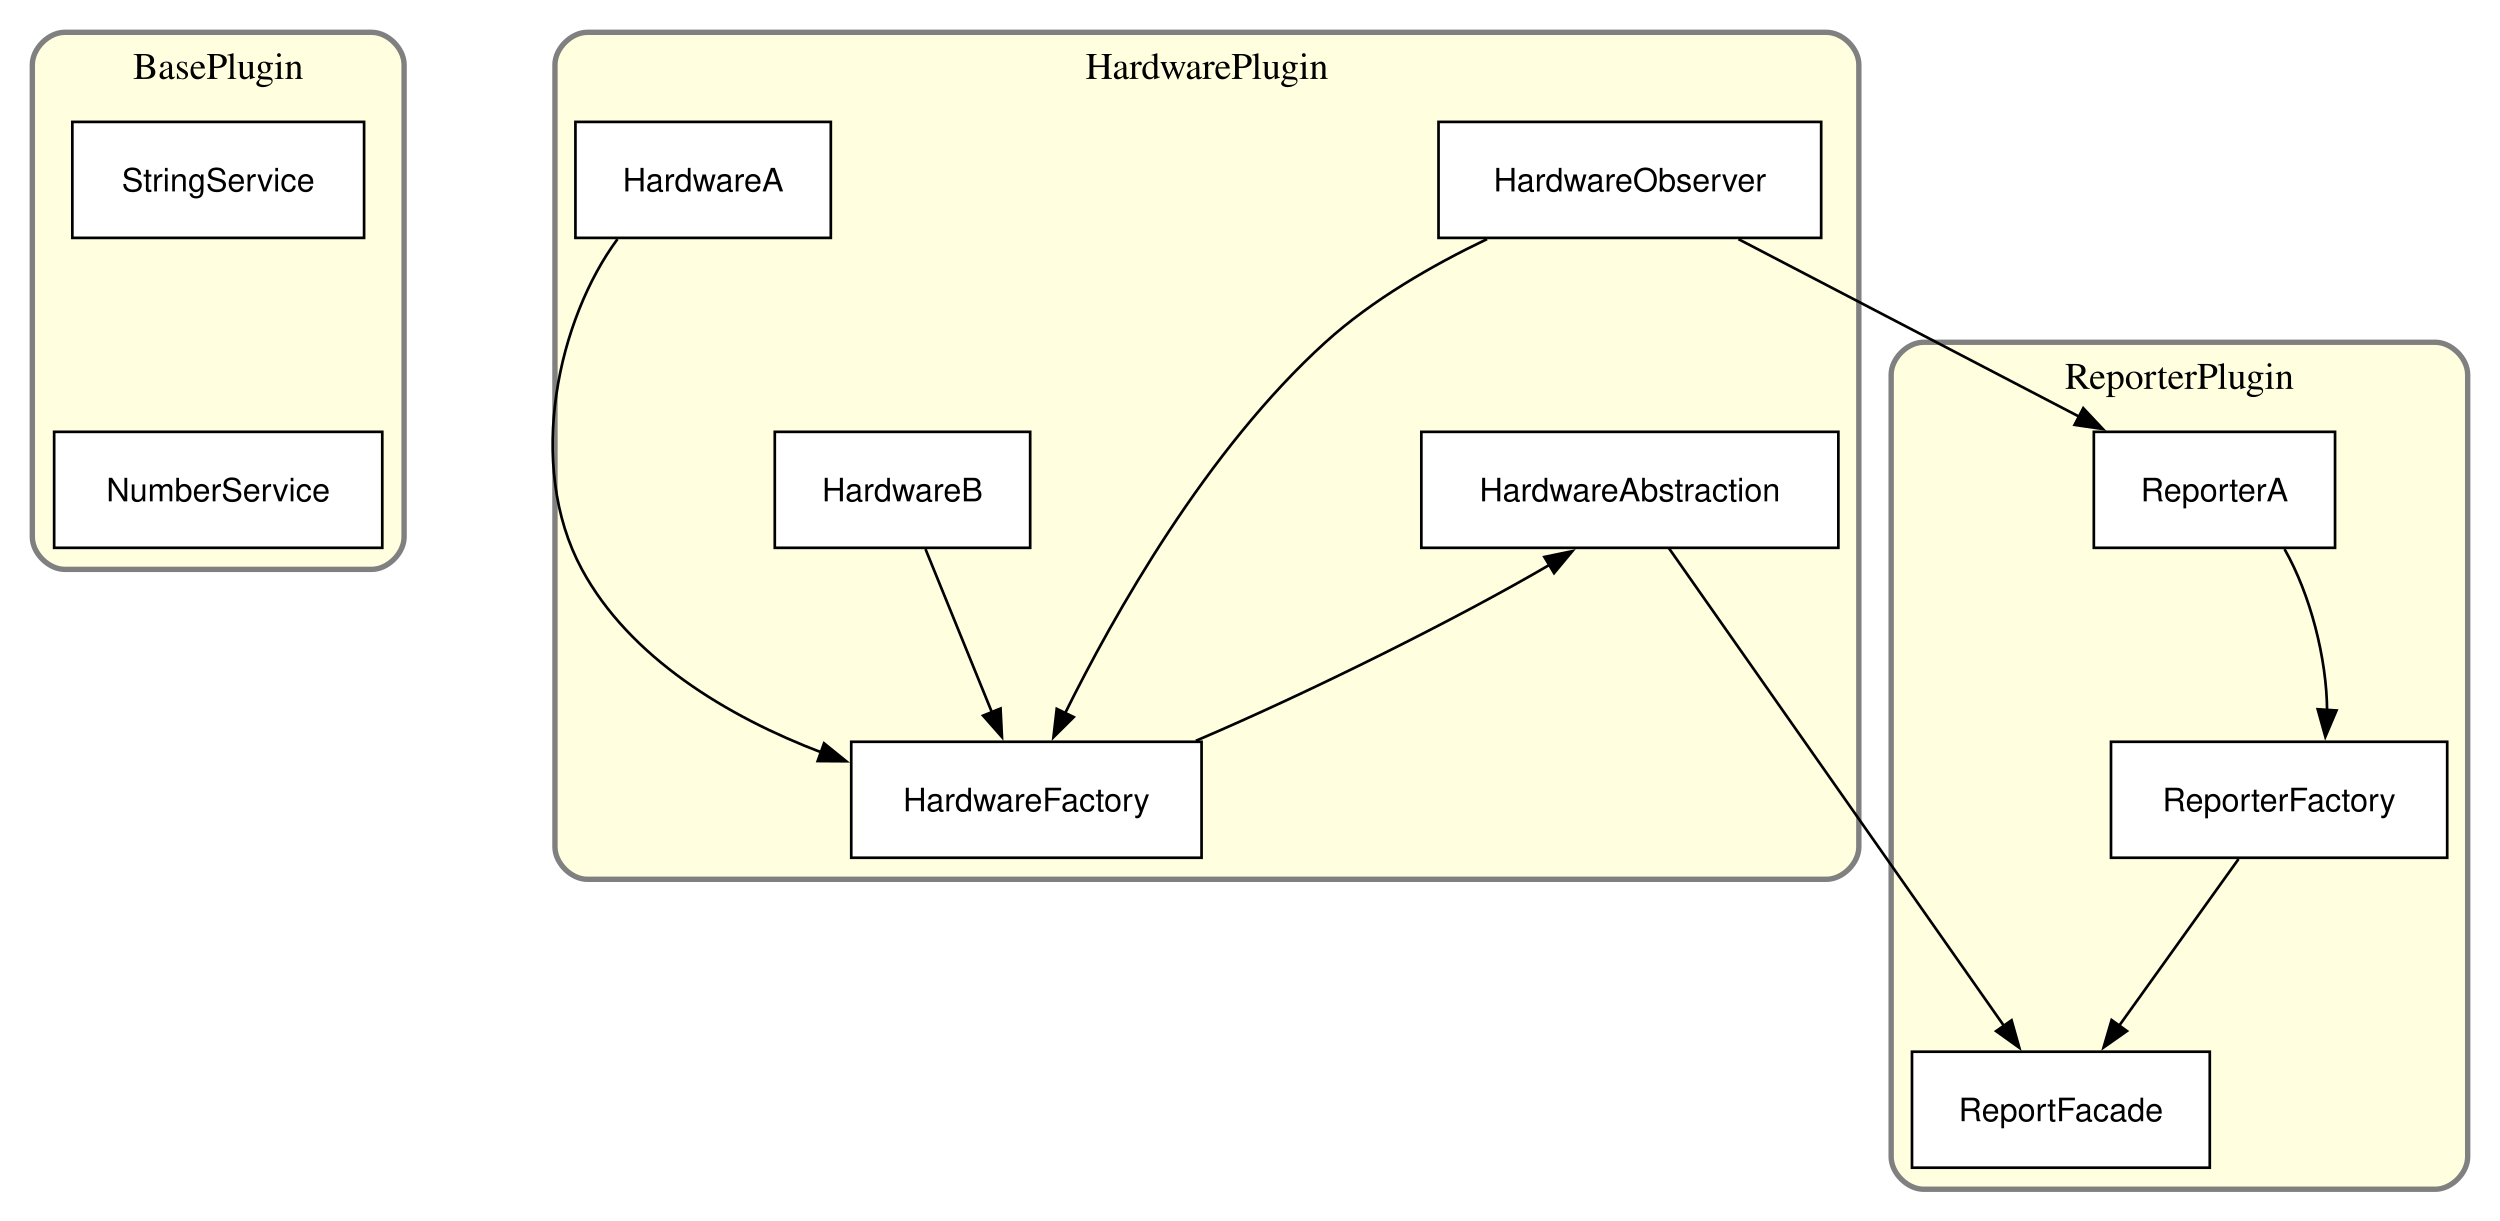
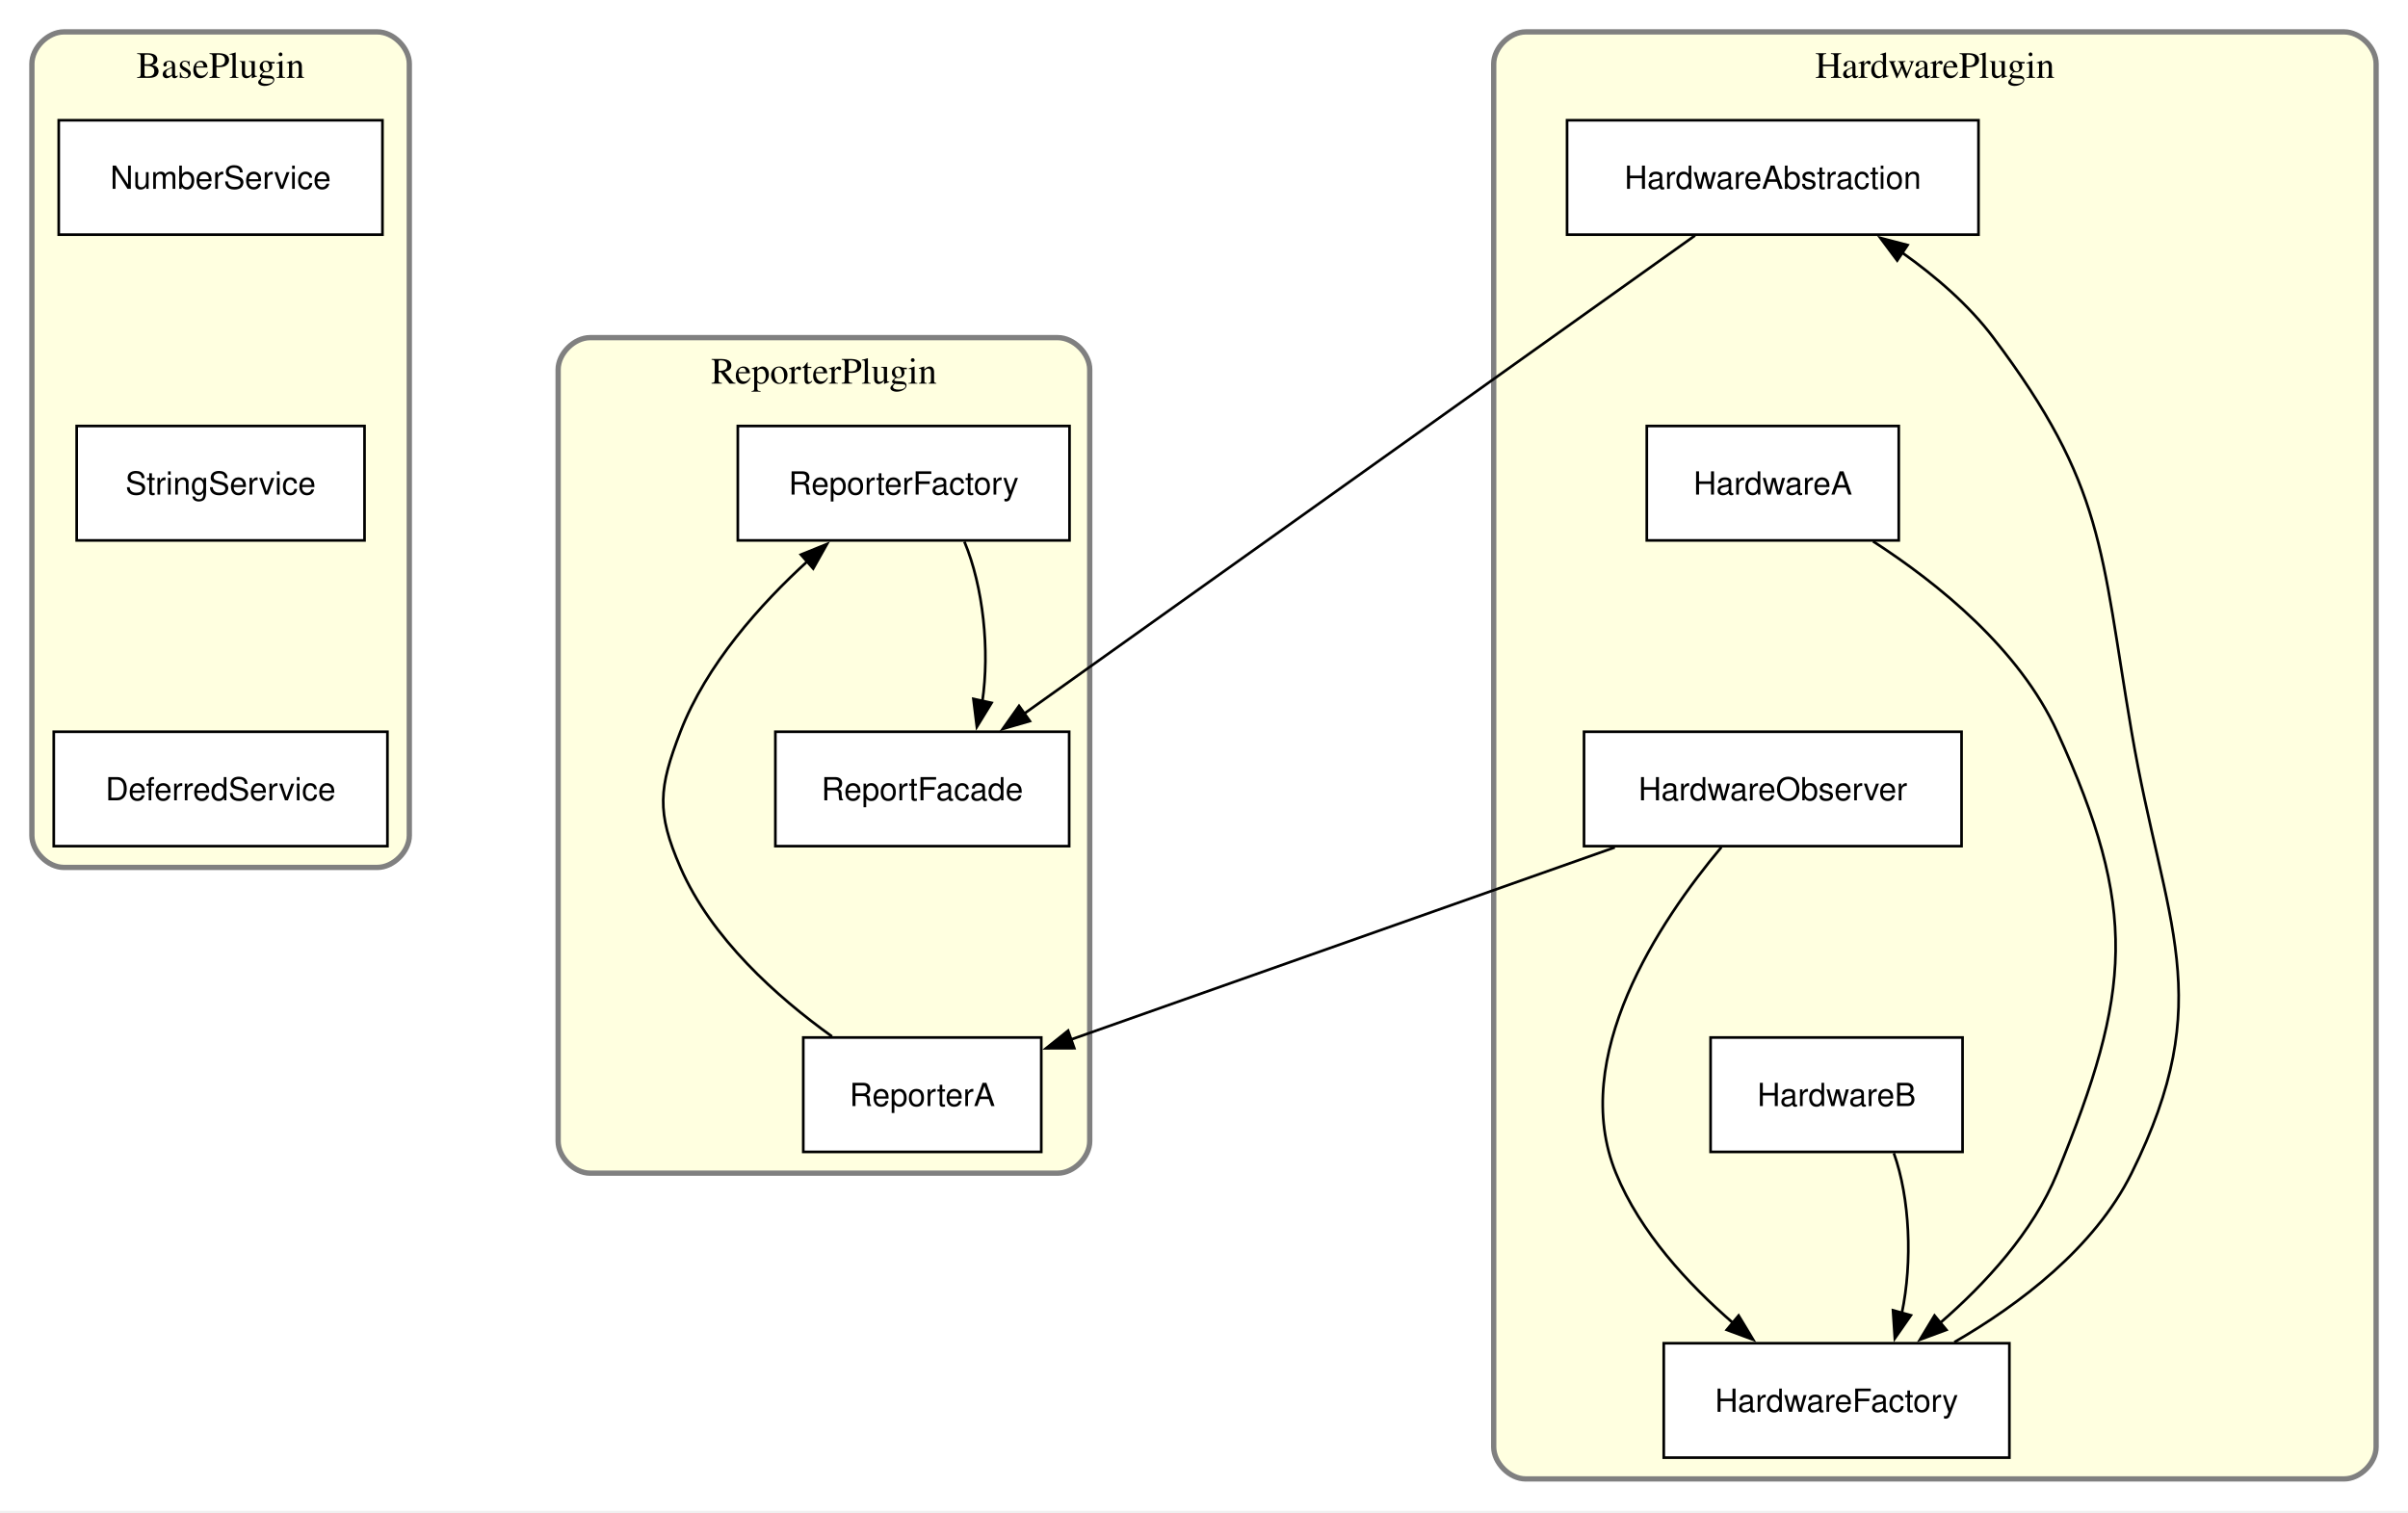
- <svg xmlns="http://www.w3.org/2000/svg" width="928pt" height="453pt" viewBox="0.00 0.00 928.00 453.00">
-   <g id="graph0" class="graph" transform="scale(1 1) rotate(0) translate(4 449.45)">
-     <polygon fill="white" stroke="none" points="-4,4 -4,-449.45 924,-449.45 924,4 -4,4" />
+ <svg xmlns="http://www.w3.org/2000/svg" width="906pt" height="569pt" viewBox="0.00 0.00 906.00 569.00">
+   <g id="graph0" class="graph" transform="scale(1 1) rotate(0) translate(4 564.5)">
+     <polygon fill="white" stroke="none" points="-4,4 -4,-564.5 902,-564.5 902,4 -4,4" />
    <g id="clust1" class="cluster">
-       <path fill="lightyellow" stroke="gray" stroke-width="2" d="M20,-238.1C20,-238.1 134,-238.1 134,-238.1 140,-238.1 146,-244.1 146,-250.1 146,-250.1 146,-425.45 146,-425.45 146,-431.45 140,-437.45 134,-437.45 134,-437.45 20,-437.45 20,-437.45 14,-437.45 8,-431.45 8,-425.45 8,-425.45 8,-250.1 8,-250.1 8,-244.1 14,-238.1 20,-238.1" />
-       <text xml:space="preserve" text-anchor="middle" x="77" y="-420.15" font-family="Times,serif" font-size="14.00">BasePlugin</text>
+       <path fill="lightyellow" stroke="gray" stroke-width="2" d="M20,-238.1C20,-238.1 138,-238.1 138,-238.1 144,-238.1 150,-244.1 150,-250.1 150,-250.1 150,-540.5 150,-540.5 150,-546.5 144,-552.5 138,-552.5 138,-552.5 20,-552.5 20,-552.5 14,-552.5 8,-546.5 8,-540.5 8,-540.5 8,-250.1 8,-250.1 8,-244.1 14,-238.1 20,-238.1" />
+       <text xml:space="preserve" text-anchor="middle" x="79" y="-535.2" font-family="Times,serif" font-size="14.00">BasePlugin</text>
    </g>
    <g id="clust2" class="cluster">
-       <path fill="lightyellow" stroke="gray" stroke-width="2" d="M710,-8C710,-8 900,-8 900,-8 906,-8 912,-14 912,-20 912,-20 912,-310.4 912,-310.4 912,-316.4 906,-322.4 900,-322.4 900,-322.4 710,-322.4 710,-322.4 704,-322.4 698,-316.4 698,-310.4 698,-310.4 698,-20 698,-20 698,-14 704,-8 710,-8" />
-       <text xml:space="preserve" text-anchor="middle" x="805" y="-305.1" font-family="Times,serif" font-size="14.00">ReporterPlugin</text>
+       <path fill="lightyellow" stroke="gray" stroke-width="2" d="M218,-123.05C218,-123.05 394,-123.05 394,-123.05 400,-123.05 406,-129.05 406,-135.05 406,-135.05 406,-425.45 406,-425.45 406,-431.45 400,-437.45 394,-437.45 394,-437.45 218,-437.45 218,-437.45 212,-437.45 206,-431.45 206,-425.45 206,-425.45 206,-135.05 206,-135.05 206,-129.05 212,-123.05 218,-123.05" />
+       <text xml:space="preserve" text-anchor="middle" x="306" y="-420.15" font-family="Times,serif" font-size="14.00">ReporterPlugin</text>
    </g>
-     <g id="clust4" class="cluster">
-       <path fill="lightyellow" stroke="gray" stroke-width="2" d="M214,-123.05C214,-123.05 674,-123.05 674,-123.05 680,-123.05 686,-129.05 686,-135.05 686,-135.05 686,-425.45 686,-425.45 686,-431.45 680,-437.45 674,-437.45 674,-437.45 214,-437.45 214,-437.45 208,-437.45 202,-431.45 202,-425.45 202,-425.45 202,-135.05 202,-135.05 202,-129.05 208,-123.05 214,-123.05" />
-       <text xml:space="preserve" text-anchor="middle" x="444" y="-420.15" font-family="Times,serif" font-size="14.00">HardwarePlugin</text>
+     <g id="clust3" class="cluster">
+       <path fill="lightyellow" stroke="gray" stroke-width="2" d="M570,-8C570,-8 878,-8 878,-8 884,-8 890,-14 890,-20 890,-20 890,-540.5 890,-540.5 890,-546.5 884,-552.5 878,-552.5 878,-552.5 570,-552.5 570,-552.5 564,-552.5 558,-546.5 558,-540.5 558,-540.5 558,-20 558,-20 558,-14 564,-8 570,-8" />
+       <text xml:space="preserve" text-anchor="middle" x="724" y="-535.2" font-family="Times,serif" font-size="14.00">HardwarePlugin</text>
    </g>
    <g id="node1" class="node">
-       <polygon fill="white" stroke="black" points="131.15,-404.2 22.85,-404.2 22.85,-361.15 131.15,-361.15 131.15,-404.2" />
-       <text xml:space="preserve" text-anchor="middle" x="77" y="-378.4" font-family="Helvetica,sans-Serif" font-size="12.00">StringService</text>
+       <polygon fill="white" stroke="black" points="139.9,-519.25 18.1,-519.25 18.1,-476.2 139.9,-476.2 139.9,-519.25" />
+       <text xml:space="preserve" text-anchor="middle" x="79" y="-493.45" font-family="Helvetica,sans-Serif" font-size="12.00">NumberService</text>
    </g>
    <g id="node2" class="node">
-       <polygon fill="white" stroke="black" points="137.9,-289.15 16.1,-289.15 16.1,-246.1 137.9,-246.1 137.9,-289.15" />
-       <text xml:space="preserve" text-anchor="middle" x="77" y="-263.35" font-family="Helvetica,sans-Serif" font-size="12.00">NumberService</text>
+       <polygon fill="white" stroke="black" points="133.15,-404.2 24.85,-404.2 24.85,-361.15 133.15,-361.15 133.15,-404.2" />
+       <text xml:space="preserve" text-anchor="middle" x="79" y="-378.4" font-family="Helvetica,sans-Serif" font-size="12.00">StringService</text>
    </g>
    <g id="node3" class="node">
-       <polygon fill="white" stroke="black" points="862.77,-289.15 773.23,-289.15 773.23,-246.1 862.77,-246.1 862.77,-289.15" />
-       <text xml:space="preserve" text-anchor="middle" x="818" y="-263.35" font-family="Helvetica,sans-Serif" font-size="12.00">ReporterA</text>
+       <polygon fill="white" stroke="black" points="141.77,-289.15 16.23,-289.15 16.23,-246.1 141.77,-246.1 141.77,-289.15" />
+       <text xml:space="preserve" text-anchor="middle" x="79" y="-263.35" font-family="Helvetica,sans-Serif" font-size="12.00">DeferredService</text>
    </g>
    <g id="node4" class="node">
-       <polygon fill="white" stroke="black" points="904.4,-174.1 779.6,-174.1 779.6,-131.05 904.4,-131.05 904.4,-174.1" />
-       <text xml:space="preserve" text-anchor="middle" x="842" y="-148.3" font-family="Helvetica,sans-Serif" font-size="12.00">ReporterFactory</text>
+       <polygon fill="white" stroke="black" points="398.4,-404.2 273.6,-404.2 273.6,-361.15 398.4,-361.15 398.4,-404.2" />
+       <text xml:space="preserve" text-anchor="middle" x="336" y="-378.4" font-family="Helvetica,sans-Serif" font-size="12.00">ReporterFactory</text>
    </g>
-     <g id="edge8" class="edge">
-       <path fill="none" stroke="black" d="M844.01,-245.63C853.61,-228.81 859.7,-204.94 859.81,-185.72" />
-       <polygon fill="black" stroke="black" points="863.31,-185.72 859.17,-175.97 856.33,-186.18 863.31,-185.72" />
+     <g id="node6" class="node">
+       <polygon fill="white" stroke="black" points="398.27,-289.15 287.73,-289.15 287.73,-246.1 398.27,-246.1 398.27,-289.15" />
+       <text xml:space="preserve" text-anchor="middle" x="343" y="-263.35" font-family="Helvetica,sans-Serif" font-size="12.00">ReportFacade</text>
+     </g>
+     <g id="edge9" class="edge">
+       <path fill="none" stroke="black" d="M358.85,-360.68C365.95,-343.78 368.45,-319.77 365.6,-300.5" />
+       <polygon fill="black" stroke="black" points="369.08,-300.02 363.54,-290.99 362.24,-301.51 369.08,-300.02" />
    </g>
    <g id="node5" class="node">
-       <polygon fill="white" stroke="black" points="816.27,-59.05 705.73,-59.05 705.73,-16 816.27,-16 816.27,-59.05" />
-       <text xml:space="preserve" text-anchor="middle" x="761" y="-33.25" font-family="Helvetica,sans-Serif" font-size="12.00">ReportFacade</text>
-     </g>
-     <g id="edge9" class="edge">
-       <path fill="none" stroke="black" d="M826.95,-130.58C814.45,-113.13 796.51,-88.08 782.49,-68.52" />
-       <polygon fill="black" stroke="black" points="785.52,-66.73 776.85,-60.64 779.83,-70.81 785.52,-66.73" />
-     </g>
-     <g id="node6" class="node">
-       <polygon fill="white" stroke="black" points="672.02,-404.2 529.98,-404.2 529.98,-361.15 672.02,-361.15 672.02,-404.2" />
-       <text xml:space="preserve" text-anchor="middle" x="601" y="-378.4" font-family="Helvetica,sans-Serif" font-size="12.00">HardwareObserver</text>
+       <polygon fill="white" stroke="black" points="387.77,-174.1 298.23,-174.1 298.23,-131.05 387.77,-131.05 387.77,-174.1" />
+       <text xml:space="preserve" text-anchor="middle" x="343" y="-148.3" font-family="Helvetica,sans-Serif" font-size="12.00">ReporterA</text>
    </g>
    <g id="edge10" class="edge">
-       <path fill="none" stroke="black" d="M641.31,-360.68C677.09,-342.04 729.5,-314.73 767.96,-294.7" />
-       <polygon fill="black" stroke="black" points="769.31,-297.94 776.57,-290.21 766.08,-291.73 769.31,-297.94" />
+       <path fill="none" stroke="black" d="M309.03,-174.49C288.3,-189.37 263.63,-211.42 252,-238.1 242.93,-258.9 243.83,-267.98 252,-289.15 261.76,-314.42 281.99,-337.06 300.14,-353.61" />
+       <polygon fill="black" stroke="black" points="297.34,-355.8 307.16,-359.78 301.96,-350.55 297.34,-355.8" />
    </g>
    <g id="node7" class="node">
-       <polygon fill="white" stroke="black" points="678.4,-289.15 523.6,-289.15 523.6,-246.1 678.4,-246.1 678.4,-289.15" />
-       <text xml:space="preserve" text-anchor="middle" x="601" y="-263.35" font-family="Helvetica,sans-Serif" font-size="12.00">HardwareAbstraction</text>
+       <polygon fill="white" stroke="black" points="740.4,-519.25 585.6,-519.25 585.6,-476.2 740.4,-476.2 740.4,-519.25" />
+       <text xml:space="preserve" text-anchor="middle" x="663" y="-493.45" font-family="Helvetica,sans-Serif" font-size="12.00">HardwareAbstraction</text>
+     </g>
+     <g id="edge11" class="edge">
+       <path fill="none" stroke="black" d="M633.75,-475.88C575.67,-434.47 445.8,-341.9 381.12,-295.79" />
+       <polygon fill="black" stroke="black" points="383.47,-293.17 373.29,-290.22 379.41,-298.87 383.47,-293.17" />
+     </g>
+     <g id="node8" class="node">
+       <polygon fill="white" stroke="black" points="710.4,-404.2 615.6,-404.2 615.6,-361.15 710.4,-361.15 710.4,-404.2" />
+       <text xml:space="preserve" text-anchor="middle" x="663" y="-378.4" font-family="Helvetica,sans-Serif" font-size="12.00">HardwareA</text>
+     </g>
+     <g id="node9" class="node">
+       <polygon fill="white" stroke="black" points="734.02,-289.15 591.98,-289.15 591.98,-246.1 734.02,-246.1 734.02,-289.15" />
+       <text xml:space="preserve" text-anchor="middle" x="663" y="-263.35" font-family="Helvetica,sans-Serif" font-size="12.00">HardwareObserver</text>
+     </g>
+     <g id="node11" class="node">
+       <polygon fill="white" stroke="black" points="752.02,-59.05 621.98,-59.05 621.98,-16 752.02,-16 752.02,-59.05" />
+       <text xml:space="preserve" text-anchor="middle" x="687" y="-33.25" font-family="Helvetica,sans-Serif" font-size="12.00">HardwareFactory</text>
+     </g>
+     <g id="edge12" class="edge">
+       <path fill="none" stroke="black" d="M700.72,-360.81C725.48,-344.8 755.8,-320.19 770,-289.15 800.7,-222.01 797.94,-191.38 770,-123.05 760.92,-100.84 742.88,-81.32 725.93,-66.65" />
+       <polygon fill="black" stroke="black" points="728.32,-64.08 718.38,-60.4 723.85,-69.47 728.32,-64.08" />
+     </g>
+     <g id="edge13" class="edge">
+       <path fill="none" stroke="black" d="M603.56,-245.63C544.98,-224.93 456.15,-193.55 398.85,-173.3" />
+       <polygon fill="black" stroke="black" points="400.2,-170.07 389.6,-170.04 397.87,-176.67 400.2,-170.07" />
    </g>
    <g id="node10" class="node">
-       <polygon fill="white" stroke="black" points="442.02,-174.1 311.98,-174.1 311.98,-131.05 442.02,-131.05 442.02,-174.1" />
-       <text xml:space="preserve" text-anchor="middle" x="377" y="-148.3" font-family="Helvetica,sans-Serif" font-size="12.00">HardwareFactory</text>
-     </g>
-     <g id="edge11" class="edge">
-       <path fill="none" stroke="black" d="M548,-360.71C527.77,-351.04 505.4,-338.17 488,-322.4 443.88,-282.42 409.46,-221.24 391.28,-184.54" />
-       <polygon fill="black" stroke="black" points="394.56,-183.27 387.04,-175.8 388.26,-186.32 394.56,-183.27" />
-     </g>
-     <g id="edge12" class="edge">
-       <path fill="none" stroke="black" d="M615.48,-245.98C643.85,-205.54 706.84,-115.73 739.87,-68.65" />
-       <polygon fill="black" stroke="black" points="742.69,-70.72 745.57,-60.53 736.96,-66.7 742.69,-70.72" />
-     </g>
-     <g id="node8" class="node">
-       <polygon fill="white" stroke="black" points="304.4,-404.2 209.6,-404.2 209.6,-361.15 304.4,-361.15 304.4,-404.2" />
-       <text xml:space="preserve" text-anchor="middle" x="257" y="-378.4" font-family="Helvetica,sans-Serif" font-size="12.00">HardwareA</text>
-     </g>
-     <g id="node9" class="node">
-       <polygon fill="white" stroke="black" points="378.4,-289.15 283.6,-289.15 283.6,-246.1 378.4,-246.1 378.4,-289.15" />
-       <text xml:space="preserve" text-anchor="middle" x="331" y="-263.35" font-family="Helvetica,sans-Serif" font-size="12.00">HardwareB</text>
+       <polygon fill="white" stroke="black" points="734.4,-174.1 639.6,-174.1 639.6,-131.05 734.4,-131.05 734.4,-174.1" />
+       <text xml:space="preserve" text-anchor="middle" x="687" y="-148.3" font-family="Helvetica,sans-Serif" font-size="12.00">HardwareB</text>
    </g>
    <g id="edge14" class="edge">
-       <path fill="none" stroke="black" d="M225.22,-360.7C203.47,-331.35 190.87,-277.21 212,-238.1 229.61,-205.51 265.86,-183.46 301.14,-170.07" />
-       <polygon fill="black" stroke="black" points="301.88,-173.53 310.12,-166.87 299.52,-166.94 301.88,-173.53" />
+       <path fill="none" stroke="black" d="M643.66,-245.71C620.28,-217.77 586.15,-166.7 604,-123.05 613.08,-100.84 631.12,-81.32 648.07,-66.65" />
+       <polygon fill="black" stroke="black" points="650.15,-69.47 655.62,-60.4 645.68,-64.08 650.15,-69.47" />
    </g>
    <g id="edge15" class="edge">
-       <path fill="none" stroke="black" d="M339.54,-245.63C346.48,-228.57 356.37,-204.26 364.25,-184.91" />
-       <polygon fill="black" stroke="black" points="367.4,-186.45 367.93,-175.86 360.92,-183.81 367.4,-186.45" />
+       <path fill="none" stroke="black" d="M708.55,-130.58C714.61,-113.68 715.61,-89.67 711.57,-70.4" />
+       <polygon fill="black" stroke="black" points="714.97,-69.56 708.92,-60.87 708.23,-71.44 714.97,-69.56" />
    </g>
-     <g id="edge13" class="edge">
-       <path fill="none" stroke="black" d="M439.9,-174.46C483.1,-192.91 537.2,-219.91 571.42,-239.92" />
-       <polygon fill="black" stroke="black" points="569.27,-242.71 579.65,-244.85 572.87,-236.71 569.27,-242.71" />
+     <g id="edge16" class="edge">
+       <path fill="none" stroke="black" d="M731.32,-59.46C755.83,-73.64 784.07,-94.94 798,-123.05 830.77,-189.2 810.39,-216.37 798,-289.15 786.28,-358 787.93,-381.59 746,-437.45 736.77,-449.75 724.24,-460.53 711.73,-469.4" />
+       <polygon fill="black" stroke="black" points="709.81,-466.47 703.47,-474.96 713.72,-472.28 709.81,-466.47" />
    </g>
  </g>
</svg>
